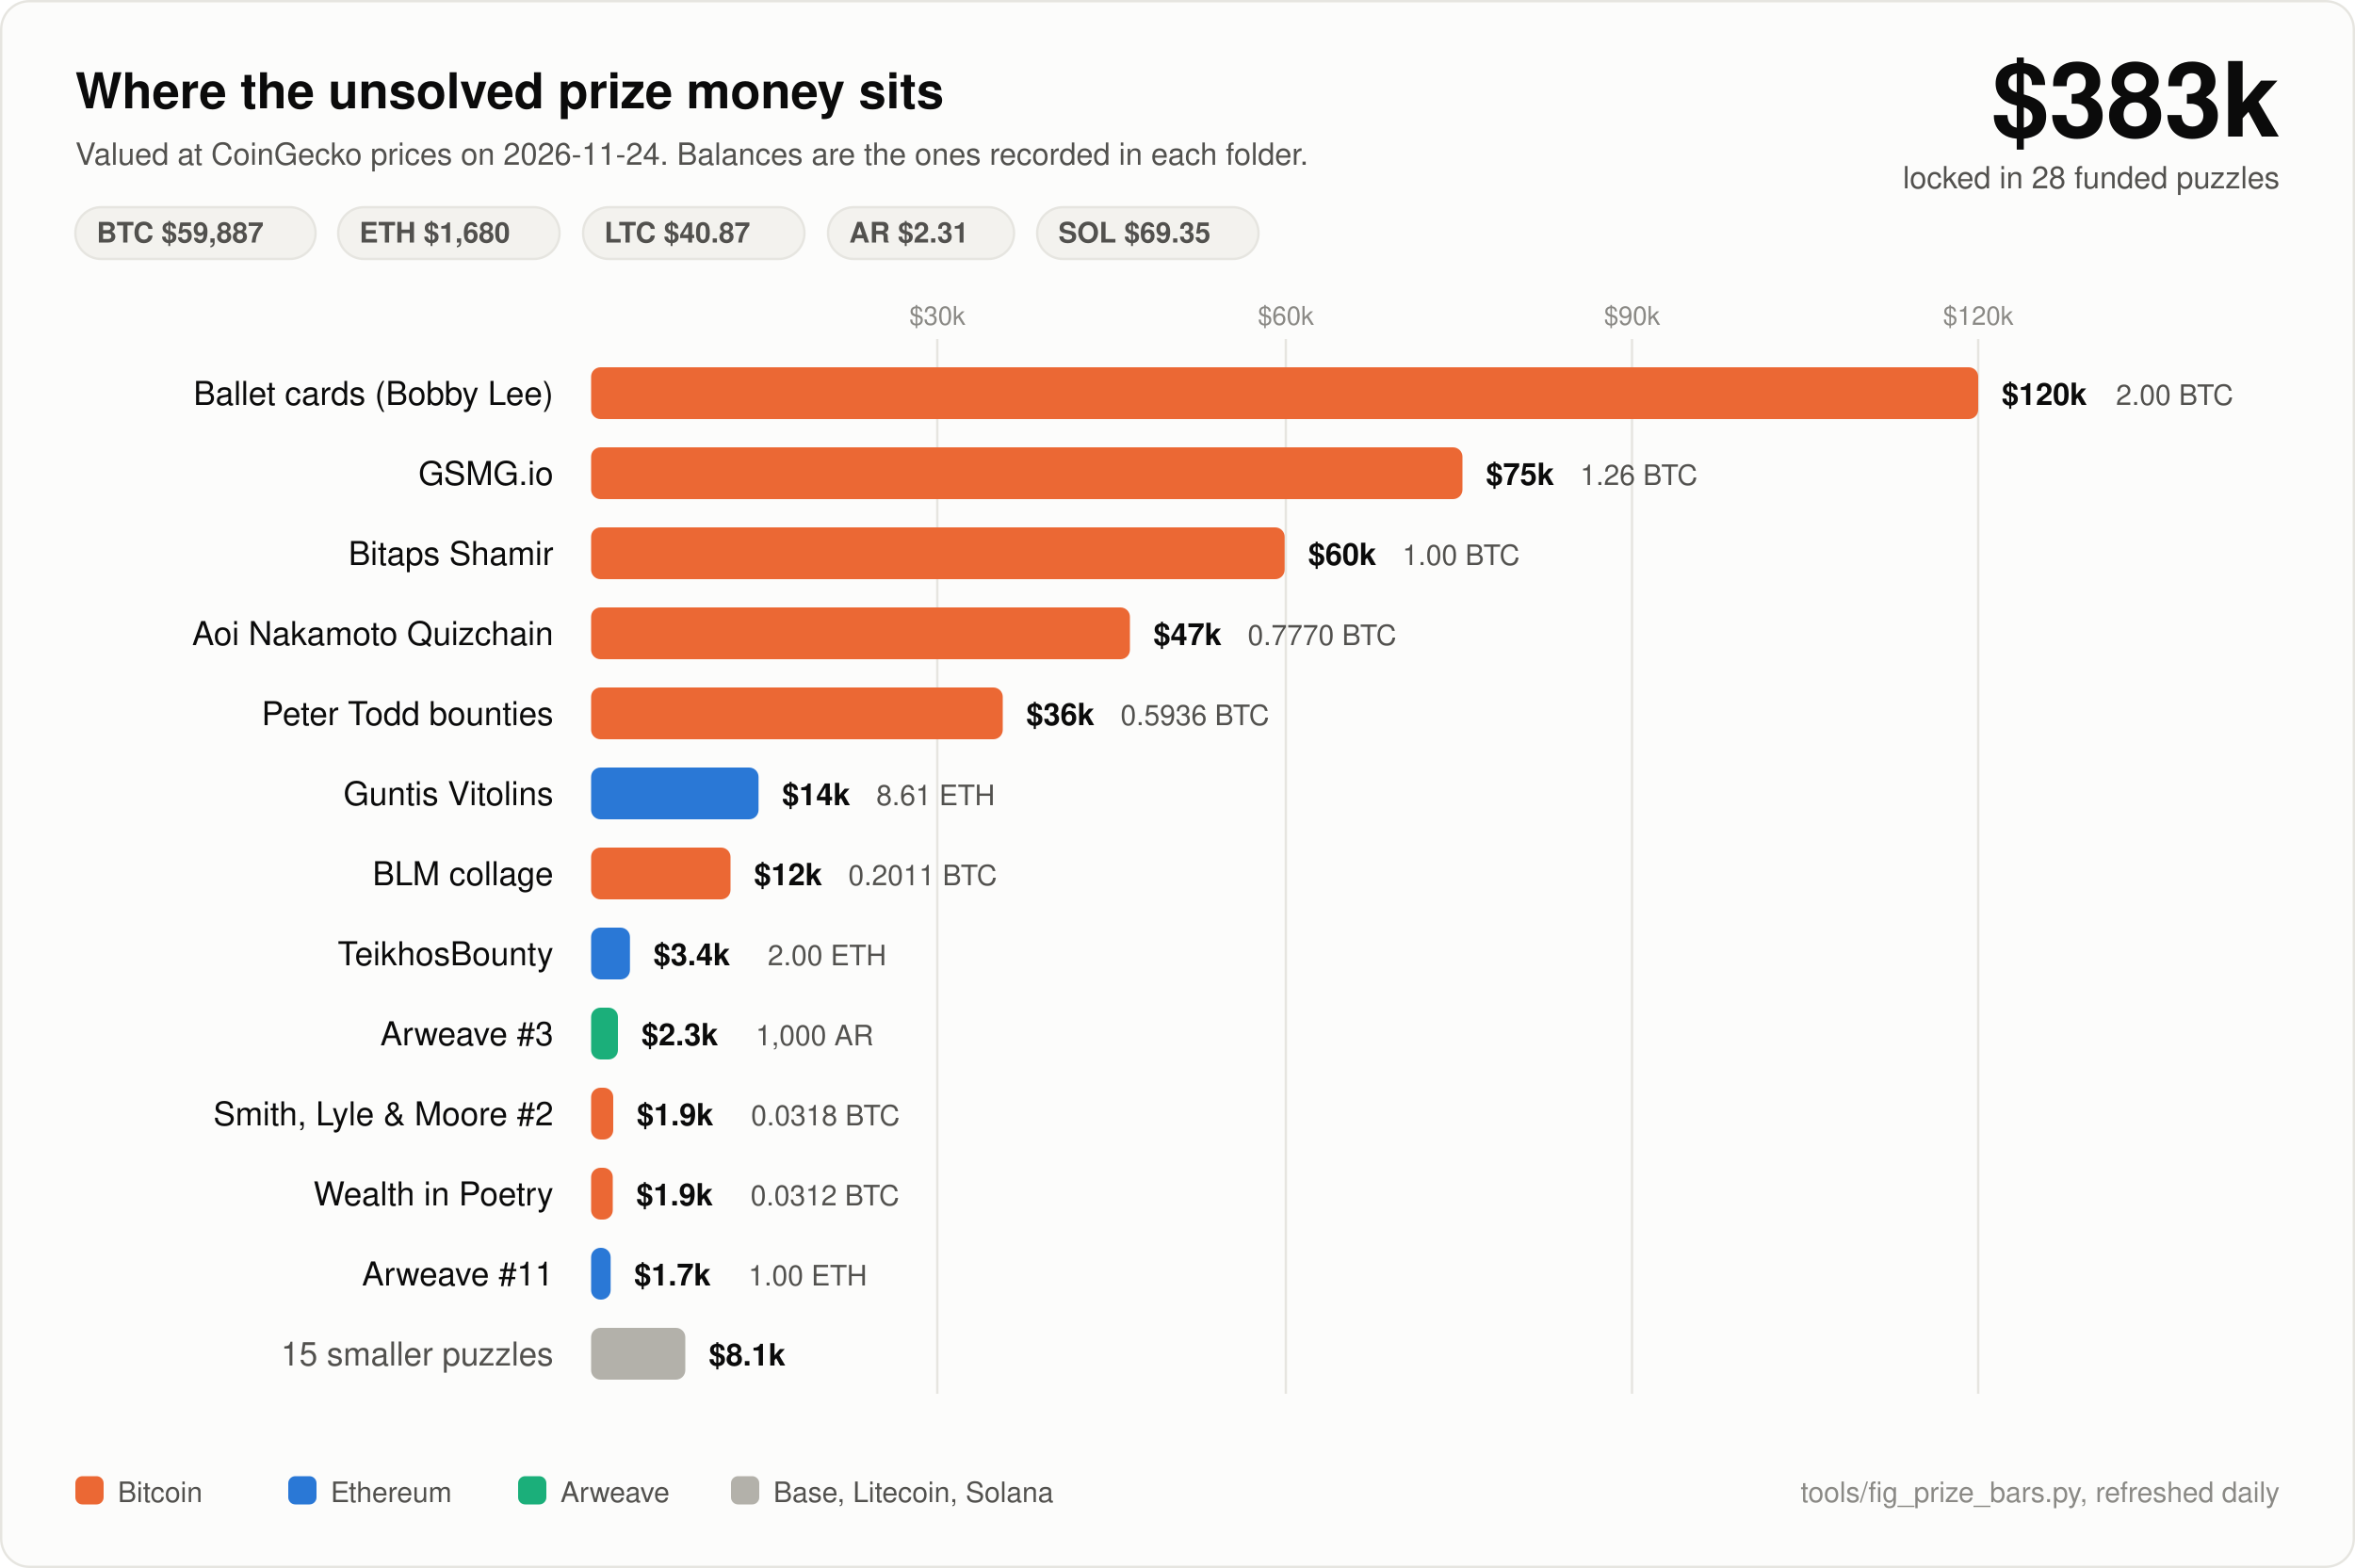
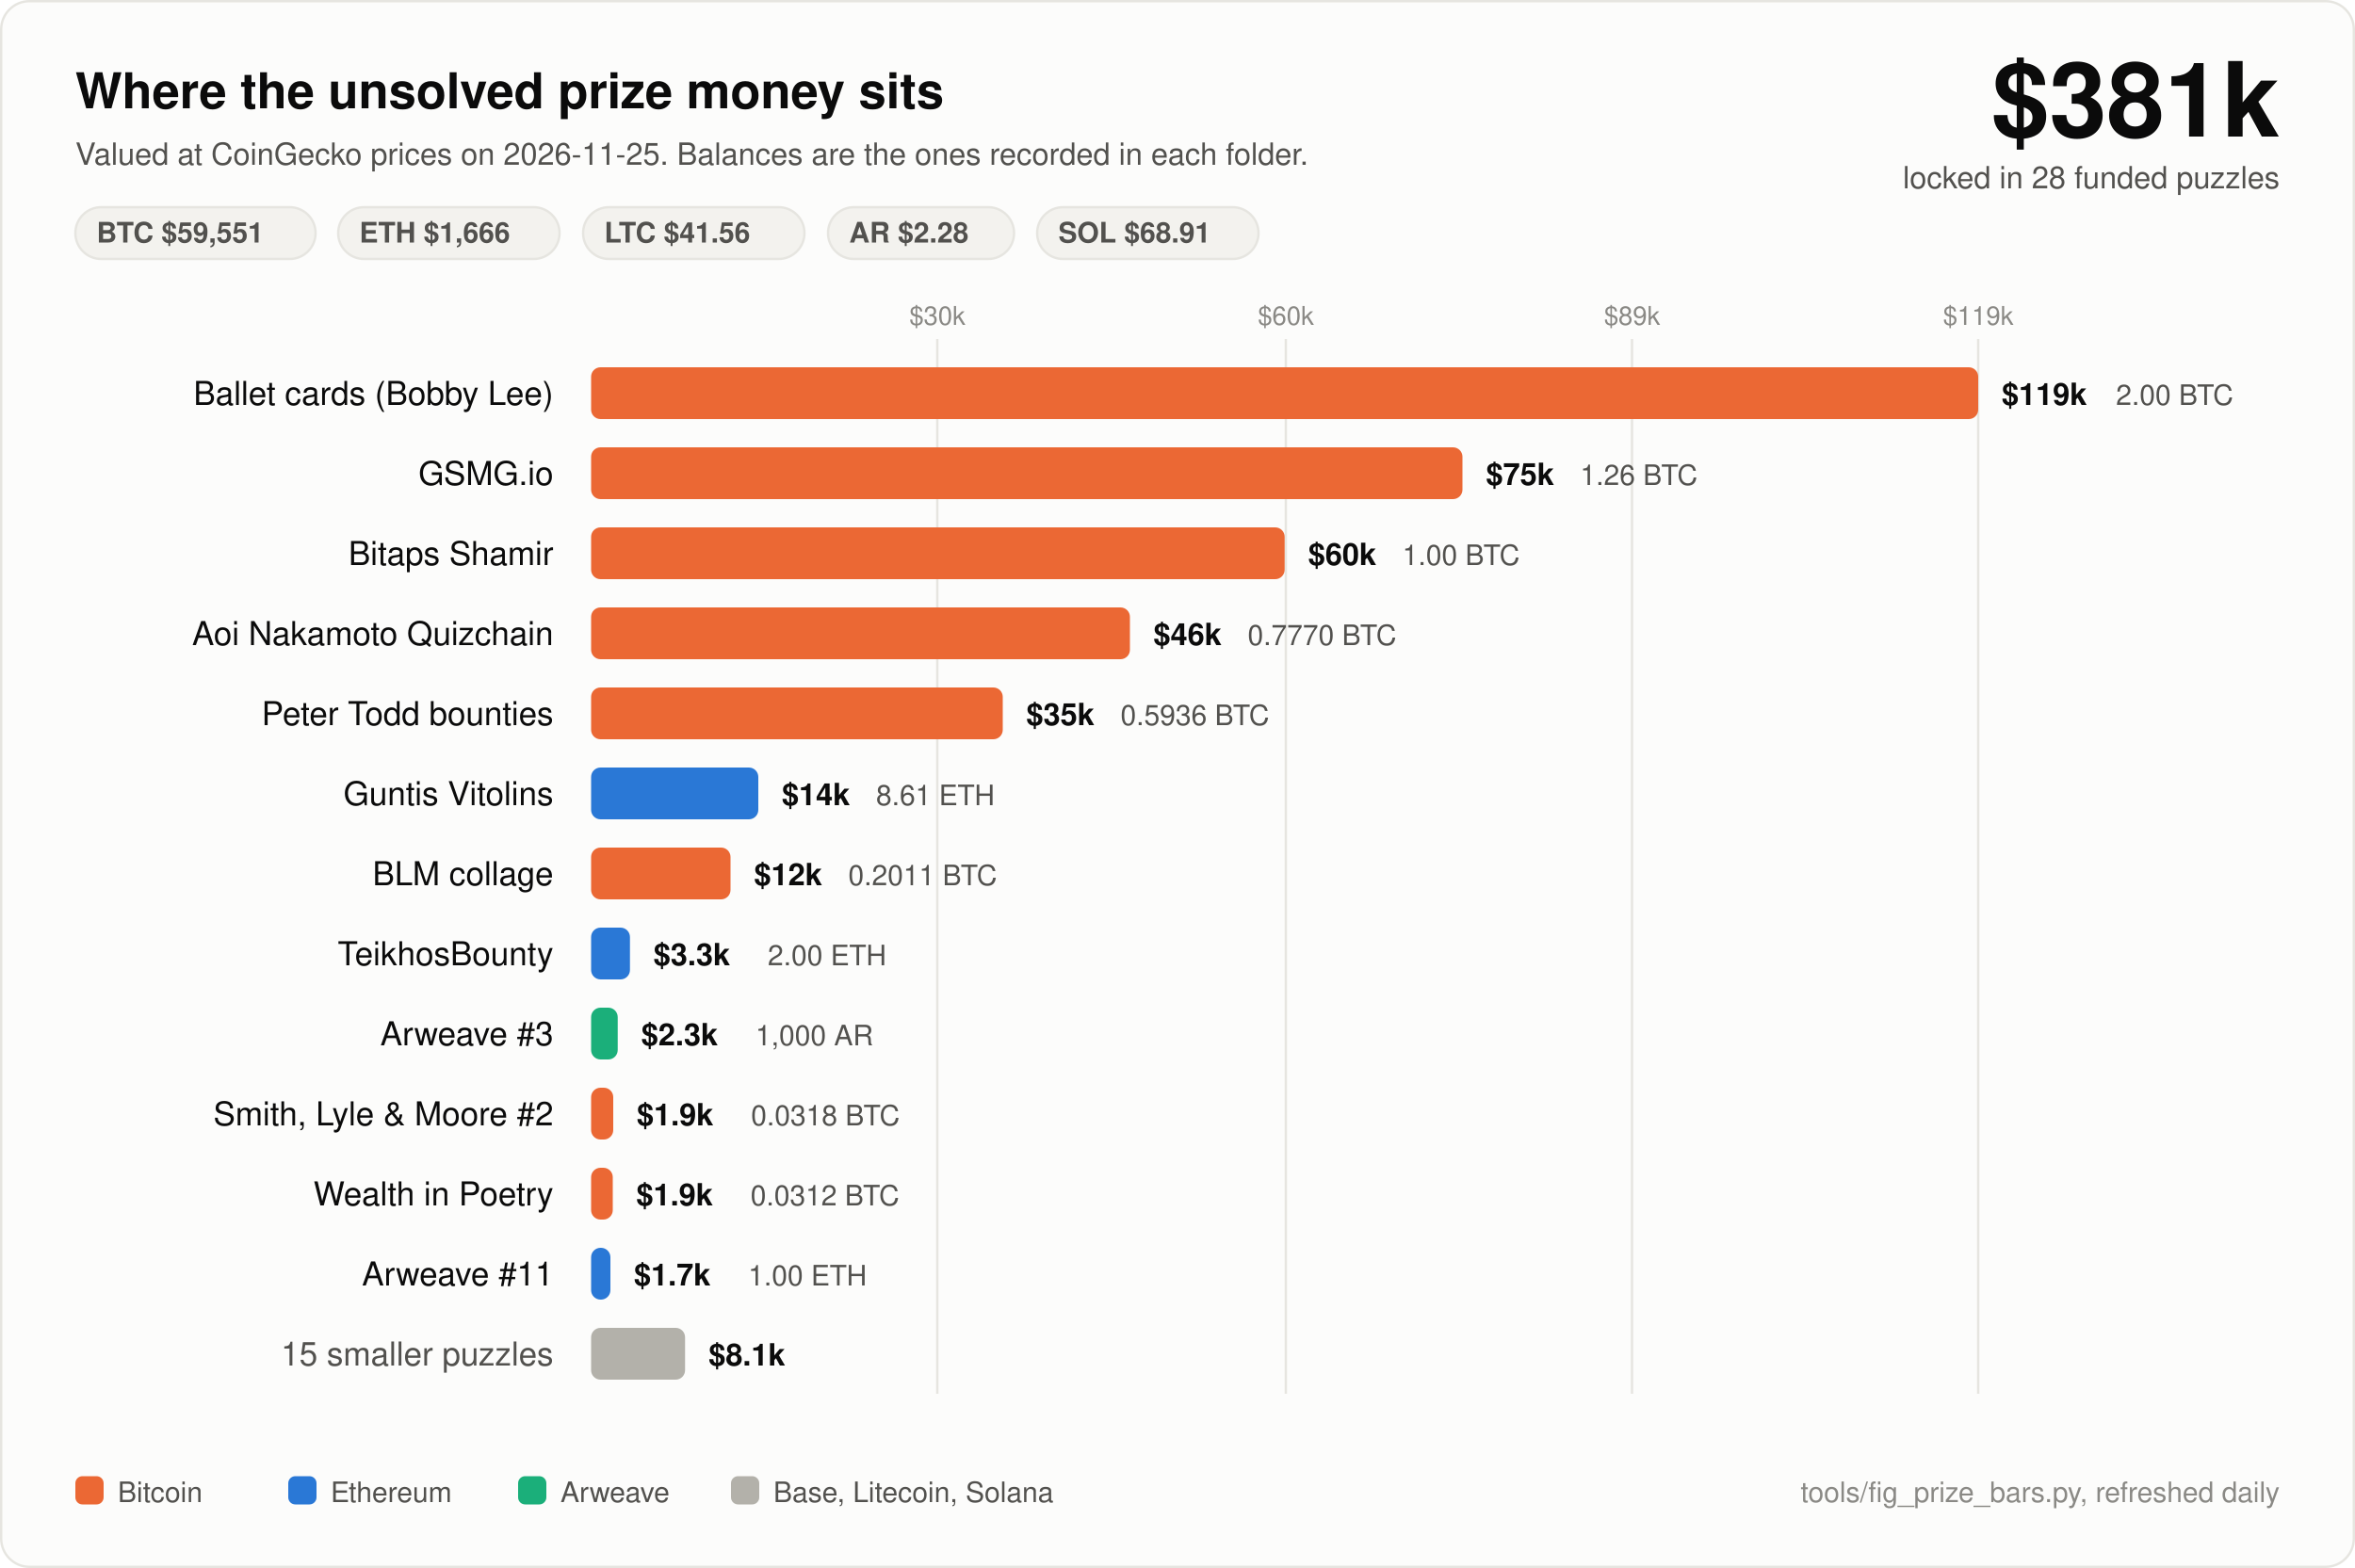
<svg xmlns="http://www.w3.org/2000/svg" width="1000" height="666" viewBox="0 0 1000 666" font-family="ui-sans-serif, -apple-system, Segoe UI, Helvetica, Arial, sans-serif">
  <rect x="0.5" y="0.5" width="999" height="665" rx="12" fill="#fcfcfb" stroke="#e6e5e0" />
  <text x="32" y="46" fill="#0b0b0b" font-size="21" font-weight="700">Where the unsolved prize money sits</text>
-   <text x="32" y="70" fill="#52514e" font-size="13">Valued at CoinGecko prices on 2026-11-24. Balances are the ones recorded in each folder.</text>
-   <text x="968" y="58" fill="#0b0b0b" font-size="44" font-weight="700" text-anchor="end">$383k</text>
+   <text x="32" y="70" fill="#52514e" font-size="13">Valued at CoinGecko prices on 2026-11-25. Balances are the ones recorded in each folder.</text>
+   <text x="968" y="58" fill="#0b0b0b" font-size="44" font-weight="700" text-anchor="end">$381k</text>
  <text x="968" y="80" fill="#52514e" font-size="13" text-anchor="end">locked in 28 funded puzzles</text>
  <rect x="32" y="88" width="102" height="22" rx="11" fill="#f3f2ee" stroke="#e6e5e0" />
-   <text x="41" y="103" fill="#52514e" font-size="12" font-weight="600">BTC $59,887</text>
+   <text x="41" y="103" fill="#52514e" font-size="12" font-weight="600">BTC $59,551</text>
  <rect x="143.6" y="88" width="94" height="22" rx="11" fill="#f3f2ee" stroke="#e6e5e0" />
-   <text x="152.6" y="103" fill="#52514e" font-size="12" font-weight="600">ETH $1,680</text>
+   <text x="152.6" y="103" fill="#52514e" font-size="12" font-weight="600">ETH $1,666</text>
  <rect x="247.6" y="88" width="94" height="22" rx="11" fill="#f3f2ee" stroke="#e6e5e0" />
-   <text x="256.6" y="103" fill="#52514e" font-size="12" font-weight="600">LTC $40.87</text>
+   <text x="256.6" y="103" fill="#52514e" font-size="12" font-weight="600">LTC $41.56</text>
  <rect x="351.6" y="88" width="79" height="22" rx="11" fill="#f3f2ee" stroke="#e6e5e0" />
-   <text x="360.6" y="103" fill="#52514e" font-size="12" font-weight="600">AR $2.31</text>
+   <text x="360.6" y="103" fill="#52514e" font-size="12" font-weight="600">AR $2.28</text>
  <rect x="440.4" y="88" width="94" height="22" rx="11" fill="#f3f2ee" stroke="#e6e5e0" />
-   <text x="449.4" y="103" fill="#52514e" font-size="12" font-weight="600">SOL $69.35</text>
+   <text x="449.4" y="103" fill="#52514e" font-size="12" font-weight="600">SOL $68.91</text>
  <line x1="398" y1="144" x2="398" y2="592" stroke="#e6e5e0" stroke-width="1" />
  <text x="398" y="138" fill="#8a8985" font-size="11" text-anchor="middle">$30k</text>
  <line x1="546" y1="144" x2="546" y2="592" stroke="#e6e5e0" stroke-width="1" />
  <text x="546" y="138" fill="#8a8985" font-size="11" text-anchor="middle">$60k</text>
  <line x1="693" y1="144" x2="693" y2="592" stroke="#e6e5e0" stroke-width="1" />
-   <text x="693" y="138" fill="#8a8985" font-size="11" text-anchor="middle">$90k</text>
+   <text x="693" y="138" fill="#8a8985" font-size="11" text-anchor="middle">$89k</text>
  <line x1="840" y1="144" x2="840" y2="592" stroke="#e6e5e0" stroke-width="1" />
-   <text x="840" y="138" fill="#8a8985" font-size="11" text-anchor="middle">$120k</text>
+   <text x="840" y="138" fill="#8a8985" font-size="11" text-anchor="middle">$119k</text>
  <text x="235" y="172" fill="#0b0b0b" font-size="14" text-anchor="end">Ballet cards (Bobby Lee)</text>
  <rect x="251" y="156" width="589.0" height="22" rx="4" fill="#eb6834" />
-   <text x="850.0" y="172" fill="#0b0b0b" font-size="13" font-weight="600">$120k</text>
+   <text x="850.0" y="172" fill="#0b0b0b" font-size="13" font-weight="600">$119k</text>
  <text x="898.5" y="172" fill="#52514e" font-size="12">2.00 BTC</text>
  <text x="235" y="206" fill="#0b0b0b" font-size="14" text-anchor="end">GSMG.io</text>
  <rect x="251" y="190" width="370.0" height="22" rx="4" fill="#eb6834" />
  <text x="631.0" y="206" fill="#0b0b0b" font-size="13" font-weight="600">$75k</text>
  <text x="671.0" y="206" fill="#52514e" font-size="12">1.26 BTC</text>
  <text x="235" y="240" fill="#0b0b0b" font-size="14" text-anchor="end">Bitaps Shamir</text>
  <rect x="251" y="224" width="294.5" height="22" rx="4" fill="#eb6834" />
  <text x="555.5" y="240" fill="#0b0b0b" font-size="13" font-weight="600">$60k</text>
  <text x="595.5" y="240" fill="#52514e" font-size="12">1.00 BTC</text>
  <text x="235" y="274" fill="#0b0b0b" font-size="14" text-anchor="end">Aoi Nakamoto Quizchain</text>
  <rect x="251" y="258" width="228.8" height="22" rx="4" fill="#eb6834" />
-   <text x="489.8" y="274" fill="#0b0b0b" font-size="13" font-weight="600">$47k</text>
+   <text x="489.8" y="274" fill="#0b0b0b" font-size="13" font-weight="600">$46k</text>
  <text x="529.8" y="274" fill="#52514e" font-size="12">0.7770 BTC</text>
  <text x="235" y="308" fill="#0b0b0b" font-size="14" text-anchor="end">Peter Todd bounties</text>
  <rect x="251" y="292" width="174.8" height="22" rx="4" fill="#eb6834" />
-   <text x="435.8" y="308" fill="#0b0b0b" font-size="13" font-weight="600">$36k</text>
+   <text x="435.8" y="308" fill="#0b0b0b" font-size="13" font-weight="600">$35k</text>
  <text x="475.8" y="308" fill="#52514e" font-size="12">0.5936 BTC</text>
  <text x="235" y="342" fill="#0b0b0b" font-size="14" text-anchor="end">Guntis Vitolins</text>
-   <rect x="251" y="326" width="71.1" height="22" rx="4" fill="#2a78d6" />
-   <text x="332.1" y="342" fill="#0b0b0b" font-size="13" font-weight="600">$14k</text>
-   <text x="372.1" y="342" fill="#52514e" font-size="12">8.61 ETH</text>
+   <rect x="251" y="326" width="71.0" height="22" rx="4" fill="#2a78d6" />
+   <text x="332.0" y="342" fill="#0b0b0b" font-size="13" font-weight="600">$14k</text>
+   <text x="372.0" y="342" fill="#52514e" font-size="12">8.61 ETH</text>
  <text x="235" y="376" fill="#0b0b0b" font-size="14" text-anchor="end">BLM collage</text>
  <rect x="251" y="360" width="59.2" height="22" rx="4" fill="#eb6834" />
  <text x="320.2" y="376" fill="#0b0b0b" font-size="13" font-weight="600">$12k</text>
  <text x="360.2" y="376" fill="#52514e" font-size="12">0.2011 BTC</text>
  <text x="235" y="410" fill="#0b0b0b" font-size="14" text-anchor="end">TeikhosBounty</text>
  <rect x="251" y="394" width="16.5" height="22" rx="4" fill="#2a78d6" />
-   <text x="277.5" y="410" fill="#0b0b0b" font-size="13" font-weight="600">$3.4k</text>
+   <text x="277.5" y="410" fill="#0b0b0b" font-size="13" font-weight="600">$3.3k</text>
  <text x="326.0" y="410" fill="#52514e" font-size="12">2.00 ETH</text>
  <text x="235" y="444" fill="#0b0b0b" font-size="14" text-anchor="end">Arweave #3</text>
-   <rect x="251" y="428" width="11.4" height="22" rx="4" fill="#1baf7a" />
-   <text x="272.4" y="444" fill="#0b0b0b" font-size="13" font-weight="600">$2.3k</text>
-   <text x="320.9" y="444" fill="#52514e" font-size="12">1,000 AR</text>
+   <rect x="251" y="428" width="11.3" height="22" rx="4" fill="#1baf7a" />
+   <text x="272.3" y="444" fill="#0b0b0b" font-size="13" font-weight="600">$2.3k</text>
+   <text x="320.8" y="444" fill="#52514e" font-size="12">1,000 AR</text>
  <text x="235" y="478" fill="#0b0b0b" font-size="14" text-anchor="end">Smith, Lyle &amp; Moore #2</text>
  <rect x="251" y="462" width="9.4" height="22" rx="4" fill="#eb6834" />
  <text x="270.4" y="478" fill="#0b0b0b" font-size="13" font-weight="600">$1.9k</text>
  <text x="318.9" y="478" fill="#52514e" font-size="12">0.0318 BTC</text>
  <text x="235" y="512" fill="#0b0b0b" font-size="14" text-anchor="end">Wealth in Poetry</text>
  <rect x="251" y="496" width="9.2" height="22" rx="4" fill="#eb6834" />
  <text x="270.2" y="512" fill="#0b0b0b" font-size="13" font-weight="600">$1.9k</text>
  <text x="318.7" y="512" fill="#52514e" font-size="12">0.0312 BTC</text>
  <text x="235" y="546" fill="#0b0b0b" font-size="14" text-anchor="end">Arweave #11</text>
-   <rect x="251" y="530" width="8.3" height="22" rx="4" fill="#2a78d6" />
-   <text x="269.3" y="546" fill="#0b0b0b" font-size="13" font-weight="600">$1.7k</text>
-   <text x="317.8" y="546" fill="#52514e" font-size="12">1.00 ETH</text>
+   <rect x="251" y="530" width="8.2" height="22" rx="4" fill="#2a78d6" />
+   <text x="269.2" y="546" fill="#0b0b0b" font-size="13" font-weight="600">$1.7k</text>
+   <text x="317.7" y="546" fill="#52514e" font-size="12">1.00 ETH</text>
  <text x="235" y="580" fill="#52514e" font-size="14" text-anchor="end">15 smaller puzzles</text>
-   <rect x="251" y="564" width="40.0" height="22" rx="4" fill="#b3b1aa" />
-   <text x="301.0" y="580" fill="#0b0b0b" font-size="13" font-weight="600">$8.1k</text>
+   <rect x="251" y="564" width="39.9" height="22" rx="4" fill="#b3b1aa" />
+   <text x="300.9" y="580" fill="#0b0b0b" font-size="13" font-weight="600">$8.1k</text>
  <rect x="32" y="627" width="12" height="12" rx="3" fill="#eb6834" />
  <text x="50" y="638" fill="#52514e" font-size="12">Bitcoin</text>
  <rect x="122.4" y="627" width="12" height="12" rx="3" fill="#2a78d6" />
  <text x="140.4" y="638" fill="#52514e" font-size="12">Ethereum</text>
  <rect x="220.0" y="627" width="12" height="12" rx="3" fill="#1baf7a" />
  <text x="238.0" y="638" fill="#52514e" font-size="12">Arweave</text>
  <rect x="310.4" y="627" width="12" height="12" rx="3" fill="#b3b1aa" />
  <text x="328.4" y="638" fill="#52514e" font-size="12">Base, Litecoin, Solana</text>
  <text x="968" y="638" fill="#8a8985" font-size="12" text-anchor="end">tools/fig_prize_bars.py, refreshed daily</text>
</svg>
